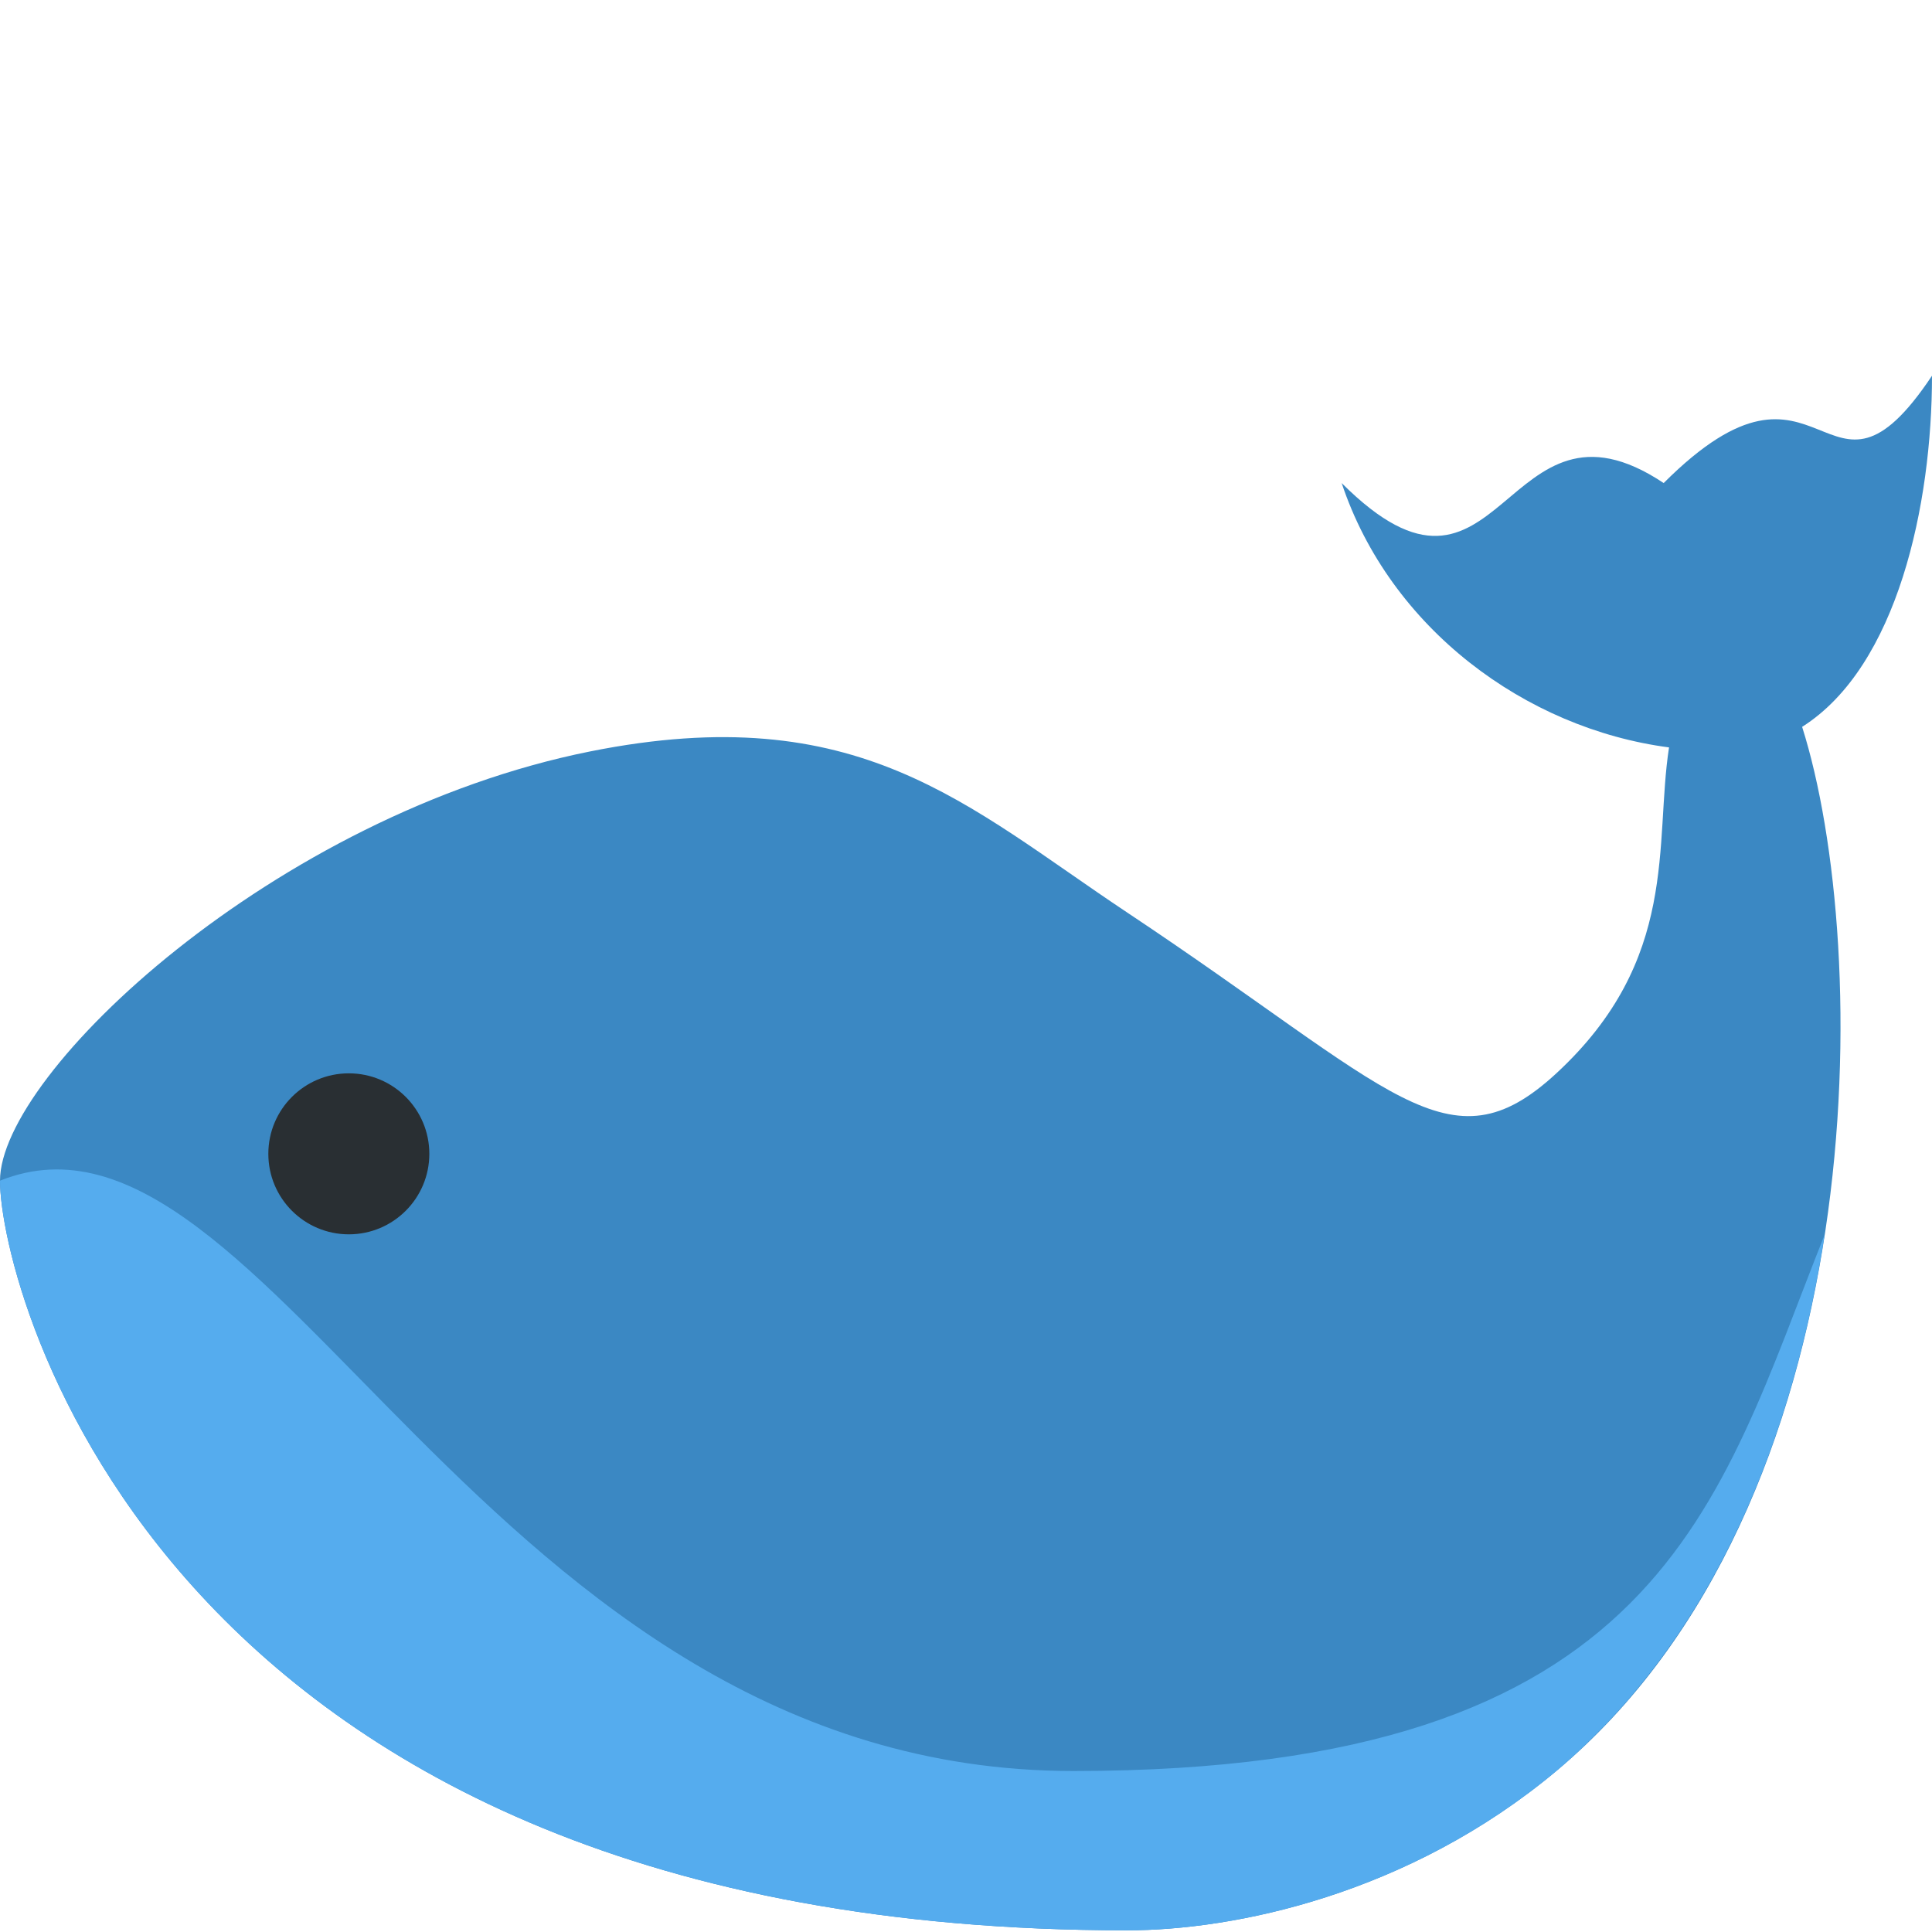
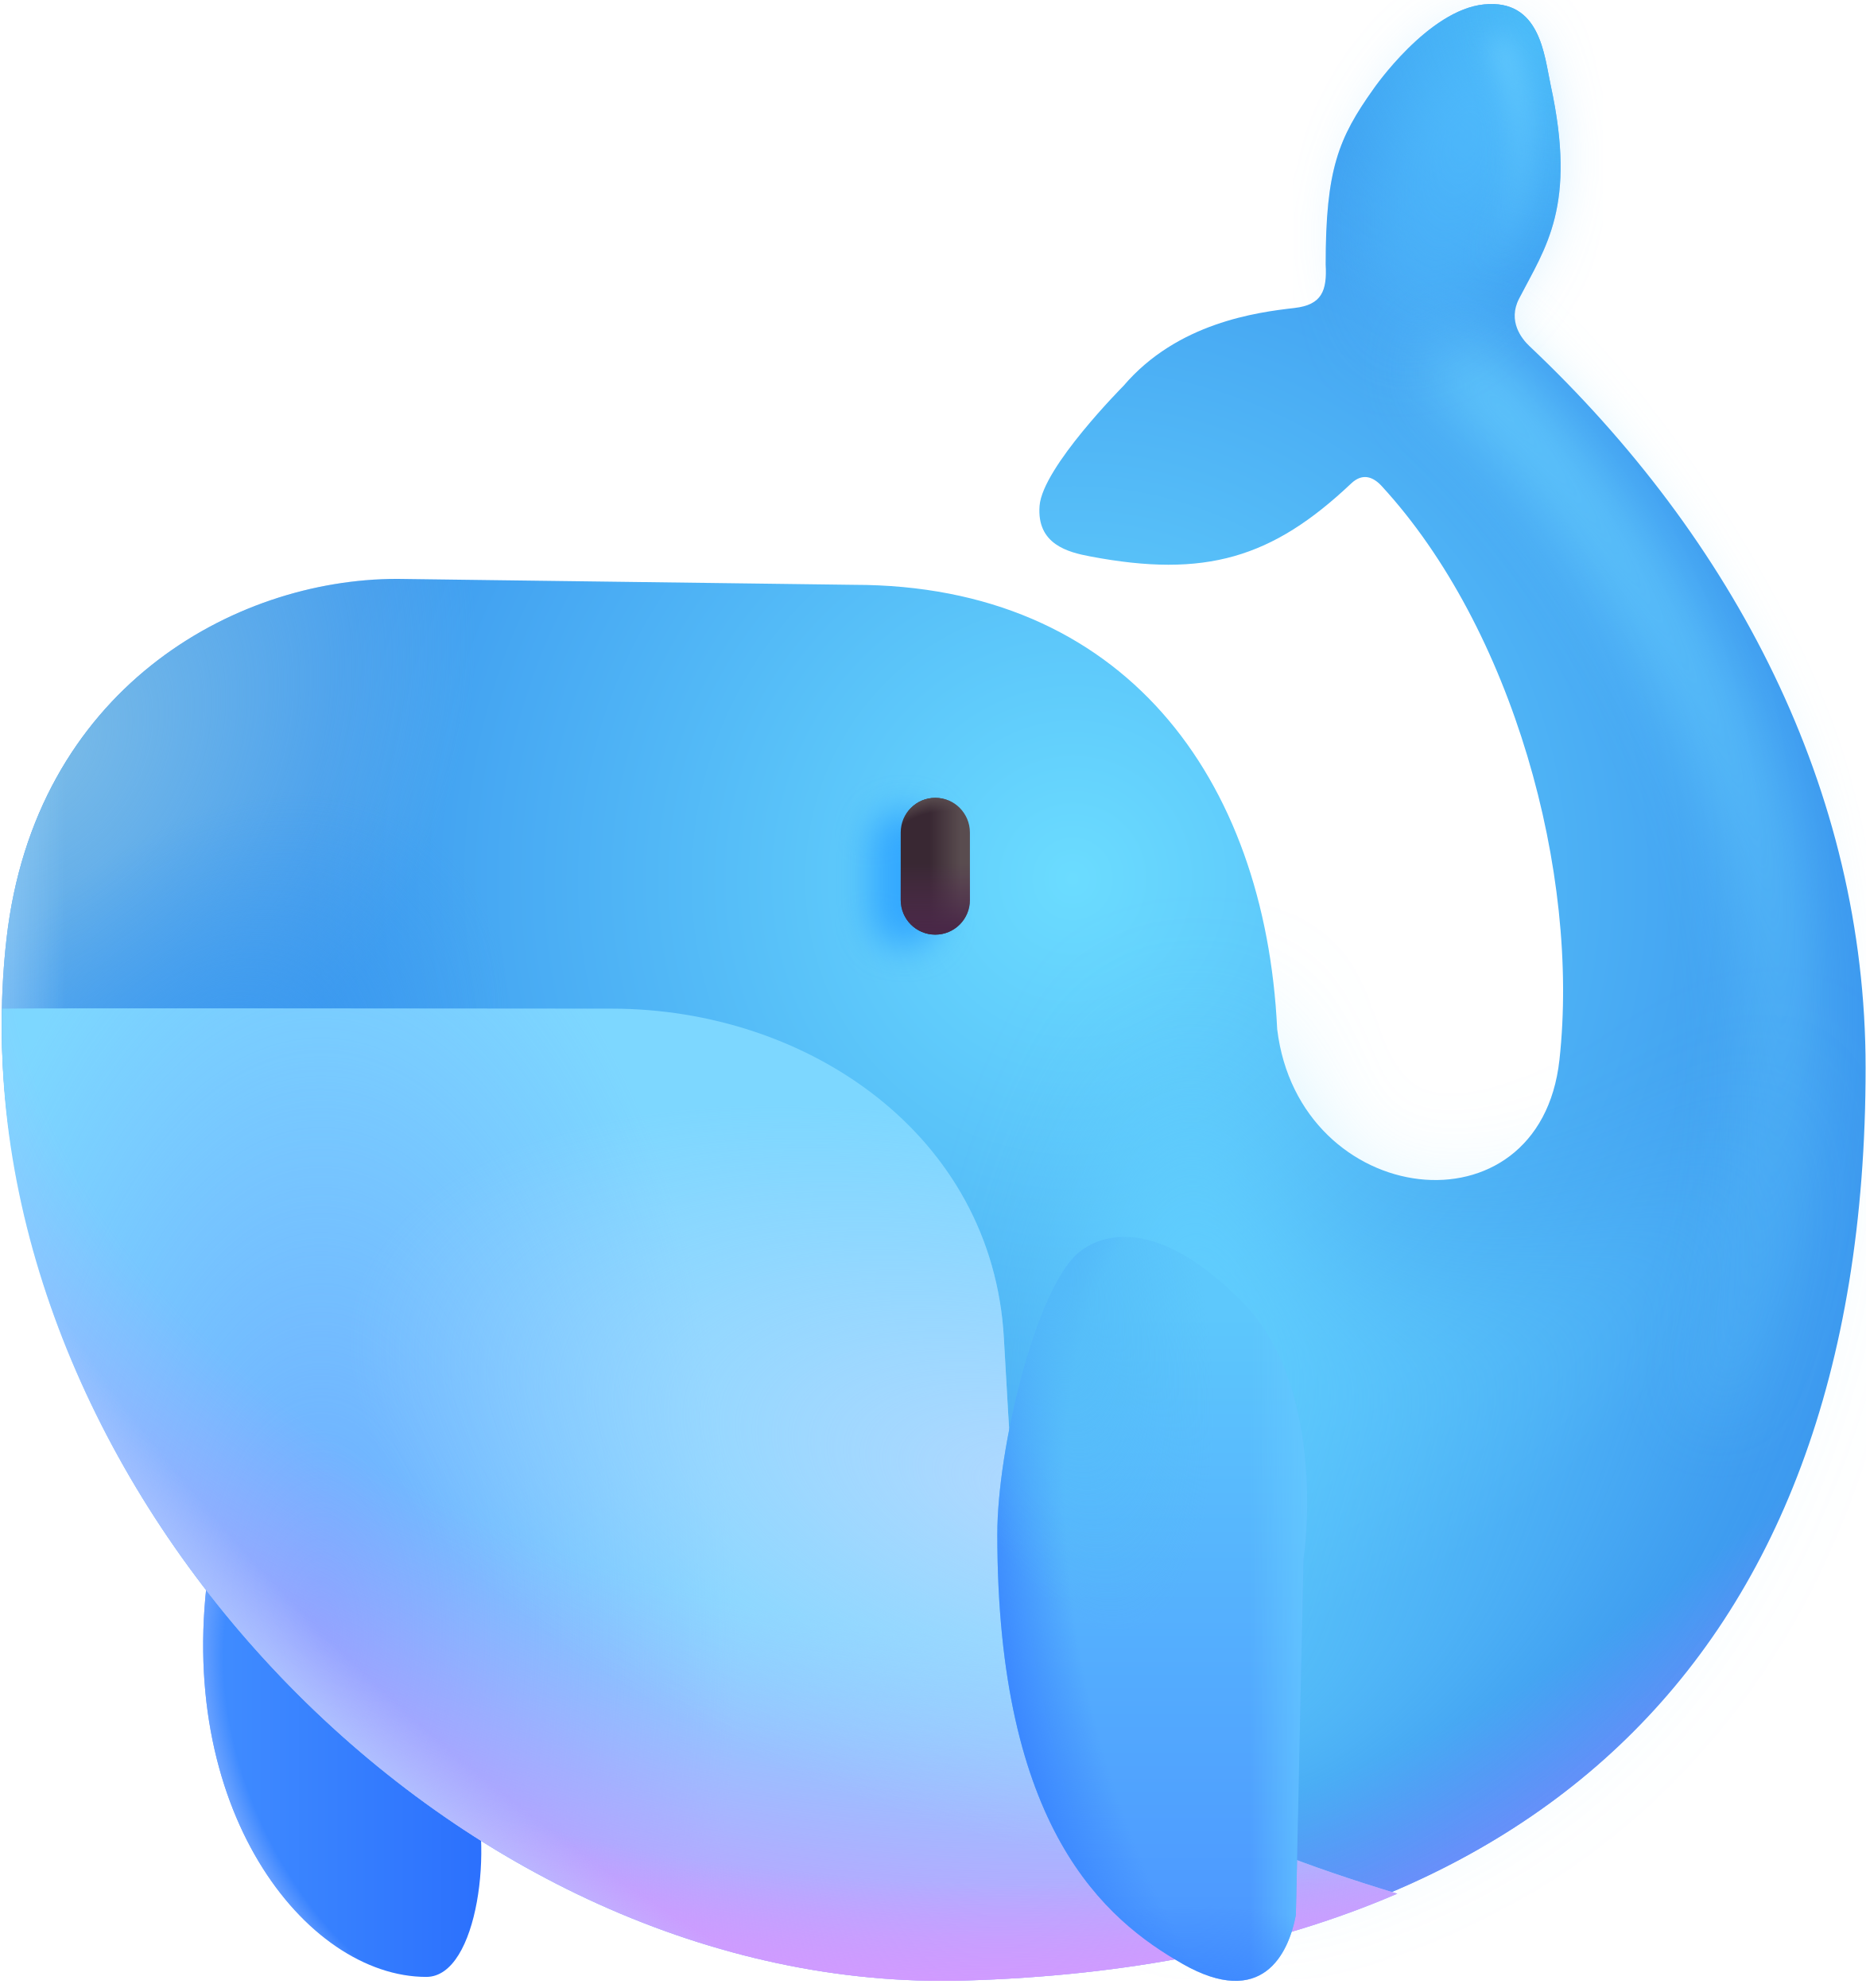
- <svg xmlns="http://www.w3.org/2000/svg" viewBox="0 0 36 36">
-   <path fill="#3B88C3" d="M36 7.001c-2 3-2-1-5 2-3-2-3 3-6 0 .899 2.699 3.419 4.574 6.1 4.926-.277 1.789.202 3.946-2.1 6.073-2.008 1.857-3.023.312-8-2.999-3-1.996-5-4-10-3C5.117 15.178 0 20 0 22s3 13.969 21 13.969c2 0 5.243-.664 8-2.969 5.955-4.978 5.882-15.349 4.58-19.456C35.36 12.417 36 9.394 36 7.001z" />
-   <path fill="#55ACEE" d="M30.214 31.812c.149-.165.289-.338.429-.511 1.879-2.351 2.902-5.349 3.355-8.29C31.999 28.008 30.992 33 20 33 9 33 5 20 0 22c0 2 3 13.969 21 13.969 2 0 5.243-.664 8-2.969.318-.266.612-.554.899-.849.107-.111.212-.223.315-.339z" />
-   <circle fill="#292F33" cx="6.5" cy="21.5" r="1.5" />
+ <svg xmlns="http://www.w3.org/2000/svg" viewBox="2.25 1.63 26.75 28.50">
+   <g fill="none">
+     <path fill="url(#bluewhale-iNV3NFc)" d="M8.363 29.971c-1.735 0-3.64-2.437-3.11-5.922c.313.2 2.615 2.052 3.75 3.14c.328.845.11 2.782-.64 2.782" />
+     <path fill="url(#bluewhale-i99q9Ub)" d="M8.363 29.971c-1.735 0-3.64-2.437-3.11-5.922c.313.2 2.615 2.052 3.75 3.14c.328.845.11 2.782-.64 2.782" />
+     <path fill="url(#bluewhale-ighox5d)" d="M29 16.936c0-3.985-1.89-7.579-4.82-10.344c-.113-.106-.314-.36-.149-.68c.383-.742.831-1.326.453-3.062c-.092-.426-.148-1.235-.953-1.157s-1.586 1.211-1.586 1.211c-.503.705-.687 1.156-.687 2.516c.022.38-.056.58-.445.625c-.54.062-1.68.21-2.454 1.117c0 0-1.16 1.166-1.203 1.719s.408.666.727.726c1.648.313 2.61.024 3.742-1.047c.169-.159.322-.087.438.04c1.875 2.039 2.843 5.539 2.547 8.226c-.283 2.561-3.735 2.14-4.047-.442c-.172-3.605-2.204-6.37-6.07-6.37l-6.55-.085c-2.35 0-5.194 1.593-5.6 5.163c-.839 7.39 6.173 15.094 13.735 14.875C23.87 29.74 29 25.717 29 16.936" />
+     <path fill="url(#bluewhale-ib10yFg)" d="M29 16.936c0-3.985-1.89-7.579-4.82-10.344c-.113-.106-.314-.36-.149-.68c.383-.742.831-1.326.453-3.062c-.092-.426-.148-1.235-.953-1.157s-1.586 1.211-1.586 1.211c-.503.705-.687 1.156-.687 2.516c.022.38-.056.58-.445.625c-.54.062-1.68.21-2.454 1.117c0 0-1.16 1.166-1.203 1.719s.408.666.727.726c1.648.313 2.61.024 3.742-1.047c.169-.159.322-.087.438.04c1.875 2.039 2.843 5.539 2.547 8.226c-.283 2.561-3.735 2.14-4.047-.442c-.172-3.605-2.204-6.37-6.07-6.37l-6.55-.085c-2.35 0-5.194 1.593-5.6 5.163c-.839 7.39 6.173 15.094 13.735 14.875C23.87 29.74 29 25.717 29 16.936" />
+     <path fill="url(#bluewhale-irLQzKX)" d="M29 16.936c0-3.985-1.89-7.579-4.82-10.344c-.113-.106-.314-.36-.149-.68c.383-.742.831-1.326.453-3.062c-.092-.426-.148-1.235-.953-1.157s-1.586 1.211-1.586 1.211c-.503.705-.687 1.156-.687 2.516c.022.38-.056.58-.445.625c-.54.062-1.68.21-2.454 1.117c0 0-1.16 1.166-1.203 1.719s.408.666.727.726c1.648.313 2.61.024 3.742-1.047c.169-.159.322-.087.438.04c1.875 2.039 2.843 5.539 2.547 8.226c-.283 2.561-3.735 2.14-4.047-.442c-.172-3.605-2.204-6.37-6.07-6.37l-6.55-.085c-2.35 0-5.194 1.593-5.6 5.163c-.839 7.39 6.173 15.094 13.735 14.875C23.87 29.74 29 25.717 29 16.936" />
+     <path fill="url(#bluewhale-i04Q1Rb)" d="M29 16.936c0-3.985-1.89-7.579-4.82-10.344c-.113-.106-.314-.36-.149-.68c.383-.742.831-1.326.453-3.062c-.092-.426-.148-1.235-.953-1.157s-1.586 1.211-1.586 1.211c-.503.705-.687 1.156-.687 2.516c.022.38-.056.58-.445.625c-.54.062-1.68.21-2.454 1.117c0 0-1.16 1.166-1.203 1.719s.408.666.727.726c1.648.313 2.61.024 3.742-1.047c.169-.159.322-.087.438.04c1.875 2.039 2.843 5.539 2.547 8.226c-.283 2.561-3.735 2.14-4.047-.442c-.172-3.605-2.204-6.37-6.07-6.37l-6.55-.085c-2.35 0-5.194 1.593-5.6 5.163c-.839 7.39 6.173 15.094 13.735 14.875C23.87 29.74 29 25.717 29 16.936" />
+     <path fill="url(#bluewhale-i3u8MTb)" d="M29 16.936c0-3.985-1.89-7.579-4.82-10.344c-.113-.106-.314-.36-.149-.68c.383-.742.831-1.326.453-3.062c-.092-.426-.148-1.235-.953-1.157s-1.586 1.211-1.586 1.211c-.503.705-.687 1.156-.687 2.516c.022.38-.056.58-.445.625c-.54.062-1.68.21-2.454 1.117c0 0-1.16 1.166-1.203 1.719s.408.666.727.726c1.648.313 2.61.024 3.742-1.047c.169-.159.322-.087.438.04c1.875 2.039 2.843 5.539 2.547 8.226c-.283 2.561-3.735 2.14-4.047-.442c-.172-3.605-2.204-6.37-6.07-6.37l-6.55-.085c-2.35 0-5.194 1.593-5.6 5.163c-.839 7.39 6.173 15.094 13.735 14.875C23.87 29.74 29 25.717 29 16.936" />
+     <path fill="url(#bluewhale-iaLvfae)" d="M29 16.936c0-3.985-1.89-7.579-4.82-10.344c-.113-.106-.314-.36-.149-.68c.383-.742.831-1.326.453-3.062c-.092-.426-.148-1.235-.953-1.157s-1.586 1.211-1.586 1.211c-.503.705-.687 1.156-.687 2.516c.022.38-.056.58-.445.625c-.54.062-1.68.21-2.454 1.117c0 0-1.16 1.166-1.203 1.719s.408.666.727.726c1.648.313 2.61.024 3.742-1.047c.169-.159.322-.087.438.04c1.875 2.039 2.843 5.539 2.547 8.226c-.283 2.561-3.735 2.14-4.047-.442c-.172-3.605-2.204-6.37-6.07-6.37l-6.55-.085c-2.35 0-5.194 1.593-5.6 5.163c-.839 7.39 6.173 15.094 13.735 14.875C23.87 29.74 29 25.717 29 16.936" />
+     <g filter="url(#bluewhale-iF1kckd)">
+       <path fill="url(#bluewhale-iJHWcuV)" d="M19.589 27.993c-2.909-4.544-2.234-8.68 0-11.71c0 .947.805 3.493 2.802 3.493c2.72 0 5.245-2.069 5.566-3.055c0 9.438-6.313 10.875-8.368 11.272" />
+     </g>
+     <path fill="#7DD7FF" d="M22.285 28.778c-5.285-1.604-5.366-3.05-5.625-7.688l-.016-.28c-.164-2.912-2.813-4.72-5.625-4.72c-1.86 0-8.173-.01-8.74 0c-.18 7.088 6.557 14.143 13.8 13.933c2.328-.067 4.418-.474 6.206-1.245" />
+     <path fill="url(#bluewhale-iLaLRqa)" d="M22.285 28.778c-5.285-1.604-5.366-3.05-5.625-7.688l-.016-.28c-.164-2.912-2.813-4.72-5.625-4.72c-1.86 0-8.173-.01-8.74 0c-.18 7.088 6.557 14.143 13.8 13.933c2.328-.067 4.418-.474 6.206-1.245" />
+     <path fill="url(#bluewhale-idBz6Oe)" d="M22.285 28.778c-5.285-1.604-5.366-3.05-5.625-7.688l-.016-.28c-.164-2.912-2.813-4.72-5.625-4.72c-1.86 0-8.173-.01-8.74 0c-.18 7.088 6.557 14.143 13.8 13.933c2.328-.067 4.418-.474 6.206-1.245" />
+     <path fill="url(#bluewhale-ikQhO3b)" d="M22.285 28.778c-5.285-1.604-5.366-3.05-5.625-7.688l-.016-.28c-.164-2.912-2.813-4.72-5.625-4.72c-1.86 0-8.173-.01-8.74 0c-.18 7.088 6.557 14.143 13.8 13.933c2.328-.067 4.418-.474 6.206-1.245" />
+     <path fill="url(#bluewhale-iEyWyFe)" d="M22.285 28.778c-5.285-1.604-5.366-3.05-5.625-7.688l-.016-.28c-.164-2.912-2.813-4.72-5.625-4.72c-1.86 0-8.173-.01-8.74 0c-.18 7.088 6.557 14.143 13.8 13.933c2.328-.067 4.418-.474 6.206-1.245" />
+     <path fill="url(#bluewhale-ic51eGc)" d="M22.285 28.778c-5.285-1.604-5.366-3.05-5.625-7.688l-.016-.28c-.164-2.912-2.813-4.72-5.625-4.72c-1.86 0-8.173-.01-8.74 0c-.18 7.088 6.557 14.143 13.8 13.933c2.328-.067 4.418-.474 6.206-1.245" />
+     <path fill="url(#bluewhale-irvZWie)" d="M19.207 29.784c-1.112-.633-2.657-1.936-2.657-6.157c0-1.265.563-3.484 1.14-4.015c.239-.219 1.048-.672 2.391.703c1.076 1.1.938 3.146.86 3.656l-.11 5.11c-.104.562-.484 1.352-1.625.703" />
+     <path fill="url(#bluewhale-iQErRbd)" d="M19.207 29.784c-1.112-.633-2.657-1.936-2.657-6.157c0-1.265.563-3.484 1.14-4.015c.239-.219 1.048-.672 2.391.703c1.076 1.1.938 3.146.86 3.656l-.11 5.11c-.104.562-.484 1.352-1.625.703" />
+     <path fill="url(#bluewhale-iqTVxqK)" d="M19.207 29.784c-1.112-.633-2.657-1.936-2.657-6.157c0-1.265.563-3.484 1.14-4.015c.239-.219 1.048-.672 2.391.703c1.076 1.1.938 3.146.86 3.656l-.11 5.11c-.104.562-.484 1.352-1.625.703" />
+     <path fill="url(#bluewhale-ifv8cUd)" d="M19.207 29.784c-1.112-.633-2.657-1.936-2.657-6.157c0-1.265.563-3.484 1.14-4.015c.239-.219 1.048-.672 2.391.703c1.076 1.1.938 3.146.86 3.656l-.11 5.11c-.104.562-.484 1.352-1.625.703" />
+     <path fill="url(#bluewhale-iIP5NSe)" d="M19.207 29.784c-1.112-.633-2.657-1.936-2.657-6.157c0-1.265.563-3.484 1.14-4.015c.239-.219 1.048-.672 2.391.703c1.076 1.1.938 3.146.86 3.656l-.11 5.11c-.104.562-.484 1.352-1.625.703" />
+     <g filter="url(#bluewhale-iKuU1MO)">
+       <rect width=".992" height="1.961" x="14.724" y="13.244" fill="#33A8FF" rx=".496" />
+     </g>
+     <rect width=".992" height="1.961" x="15.165" y="13.068" fill="url(#bluewhale-iqQ6uDb)" rx=".496" />
+     <rect width=".992" height="1.961" x="15.165" y="13.068" fill="url(#bluewhale-ipS5IUd)" rx=".496" />
+     <rect width=".992" height="1.961" x="15.165" y="13.068" fill="url(#bluewhale-iY8gWWd)" rx=".496" />
+     <g filter="url(#bluewhale-i0vhvDv)">
+       <path stroke="url(#bluewhale-iLWC1Hd)" stroke-linecap="round" stroke-width=".75" d="M23.175 6.896c1.01.844 2.953 3.239 3.938 5.719c.843 2.125 1.062 5.344-.219 8.937" />
+     </g>
+     <g filter="url(#bluewhale-iYeabvO)">
+       <path fill="url(#bluewhale-iz7BXHe)" d="M22.05 3.877c-.525 1.175-.114 2.386.156 2.844c.573-.364 1.532-.64 1.922-1.969c.23-.778-.008-1.769-.23-2.309a.336.336 0 0 0-.485-.174c-.4.228-.965.72-1.363 1.608" />
+     </g>
+     <g filter="url(#bluewhale-iVeBUse)">
+       <path stroke="url(#bluewhale-irA4Xtd)" stroke-linecap="round" stroke-width=".25" d="M23.769 2.284c.266.552.6 1.972-.187 3.234" />
+     </g>
+     <defs>
+       <radialGradient id="bluewhale-i99q9Ub" cx="0" cy="0" r="1" gradientTransform="rotate(154.861 1.253 14.288)scale(3.08953 4.78447)" gradientUnits="userSpaceOnUse">
+         <stop offset=".867" stop-color="#7BABFF" stop-opacity="0" />
+         <stop offset="1" stop-color="#7BABFF" />
+       </radialGradient>
+       <radialGradient id="bluewhale-ighox5d" cx="0" cy="0" r="1" gradientTransform="matrix(-1.1875 11.25 -10.91257 -1.15189 17.644 14.221)" gradientUnits="userSpaceOnUse">
+         <stop stop-color="#6BDCFF" />
+         <stop offset="1" stop-color="#3C99EF" />
+       </radialGradient>
+       <radialGradient id="bluewhale-ib10yFg" cx="0" cy="0" r="1" gradientTransform="matrix(4.62497 3.4834 -4.4591 5.92044 2.644 12.346)" gradientUnits="userSpaceOnUse">
+         <stop stop-color="#7CBCE7" />
+         <stop offset="1" stop-color="#7CBCE7" stop-opacity="0" />
+       </radialGradient>
+       <radialGradient id="bluewhale-irLQzKX" cx="0" cy="0" r="1" gradientTransform="matrix(3.3125 -4.0625 2.88203 2.34997 5.144 17.659)" gradientUnits="userSpaceOnUse">
+         <stop stop-color="#3B9AF0" />
+         <stop offset="1" stop-color="#3B9AF0" stop-opacity="0" />
+       </radialGradient>
+       <radialGradient id="bluewhale-i04Q1Rb" cx="0" cy="0" r="1" gradientTransform="rotate(62.053 1.909 12.882)scale(26.0718 24.6351)" gradientUnits="userSpaceOnUse">
+         <stop offset=".9" stop-color="#7C88FF" stop-opacity="0" />
+         <stop offset="1" stop-color="#7C88FF" />
+       </radialGradient>
+       <radialGradient id="bluewhale-iaLvfae" cx="0" cy="0" r="1" gradientTransform="matrix(-1.1875 5.09576 -4.81497 -1.12207 24.706 1.688)" gradientUnits="userSpaceOnUse">
+         <stop stop-color="#4BBFF9" />
+         <stop offset="1" stop-color="#4BBFF9" stop-opacity="0" />
+       </radialGradient>
+       <radialGradient id="bluewhale-iLaLRqa" cx="0" cy="0" r="1" gradientTransform="matrix(6 0 0 11.6635 6.831 25.034)" gradientUnits="userSpaceOnUse">
+         <stop stop-color="#6DACFF" />
+         <stop offset="1" stop-color="#6DACFF" stop-opacity="0" />
+       </radialGradient>
+       <radialGradient id="bluewhale-idBz6Oe" cx="0" cy="0" r="1" gradientTransform="matrix(.00597 16.06 -22.7917 .00847 17.326 14.474)" gradientUnits="userSpaceOnUse">
+         <stop offset=".662" stop-color="#CA99FF" stop-opacity="0" />
+         <stop offset="1" stop-color="#CA99FF" />
+       </radialGradient>
+       <radialGradient id="bluewhale-ikQhO3b" cx="0" cy="0" r="1" gradientTransform="rotate(87.907 1.157 16.222)scale(15.5645 22.0885)" gradientUnits="userSpaceOnUse">
+         <stop offset=".91" stop-color="#D09BFF" stop-opacity="0" />
+         <stop offset="1" stop-color="#D09BFF" />
+       </radialGradient>
+       <radialGradient id="bluewhale-iEyWyFe" cx="0" cy="0" r="1" gradientTransform="matrix(-10.06249 -2.83564 1.3523 -4.79876 17.394 23.057)" gradientUnits="userSpaceOnUse">
+         <stop stop-color="#B0D8FF" />
+         <stop offset="1" stop-color="#B0D8FF" stop-opacity="0" />
+       </radialGradient>
+       <radialGradient id="bluewhale-ic51eGc" cx="0" cy="0" r="1" gradientTransform="matrix(-5.12504 5.49997 -12.46294 -11.61334 11.832 21.284)" gradientUnits="userSpaceOnUse">
+         <stop offset=".819" stop-color="#B0CFFF" stop-opacity="0" />
+         <stop offset="1" stop-color="#B0CFFF" />
+       </radialGradient>
+       <radialGradient id="bluewhale-iqTVxqK" cx="0" cy="0" r="1" gradientTransform="rotate(167.935 8.979 13.653)scale(4.18622 9.4331)" gradientUnits="userSpaceOnUse">
+         <stop offset=".682" stop-color="#3782FF" stop-opacity="0" />
+         <stop offset="1" stop-color="#3782FF" />
+       </radialGradient>
+       <radialGradient id="bluewhale-ifv8cUd" cx="0" cy="0" r="1" gradientTransform="rotate(-88.877 25.235 5.41)scale(1.59406 3.592)" gradientUnits="userSpaceOnUse">
+         <stop offset=".001" stop-color="#3782FF" />
+         <stop offset="1" stop-color="#3782FF" stop-opacity="0" />
+       </radialGradient>
+       <radialGradient id="bluewhale-iIP5NSe" cx="0" cy="0" r="1" gradientTransform="matrix(1.375 5.64052 -2.16764 .52841 17.081 19.362)" gradientUnits="userSpaceOnUse">
+         <stop stop-color="#53BBF8" />
+         <stop offset="1" stop-color="#53BBF8" stop-opacity="0" />
+       </radialGradient>
+       <radialGradient id="bluewhale-iY8gWWd" cx="0" cy="0" r="1" gradientTransform="rotate(-104.953 13.338 1.047)scale(1.14848 1.24581)" gradientUnits="userSpaceOnUse">
+         <stop offset=".814" stop-color="#594C4F" stop-opacity="0" />
+         <stop offset="1" stop-color="#594C4F" />
+       </radialGradient>
+       <linearGradient id="bluewhale-iNV3NFc" x1="9.956" x2="5.519" y1="28.096" y2="28.096" gradientUnits="userSpaceOnUse">
+         <stop offset=".082" stop-color="#296DFD" />
+         <stop offset="1" stop-color="#3F8BFF" />
+       </linearGradient>
+       <linearGradient id="bluewhale-i3u8MTb" x1="1.05" x2="3.191" y1="14.409" y2="14.409" gradientUnits="userSpaceOnUse">
+         <stop stop-color="#ADDBFD" />
+         <stop offset="1" stop-color="#ADDBFD" stop-opacity="0" />
+       </linearGradient>
+       <linearGradient id="bluewhale-iJHWcuV" x1="18.3" x2="29.113" y1="18.659" y2="21.846" gradientUnits="userSpaceOnUse">
+         <stop stop-color="#63D2FF" />
+         <stop offset="1" stop-color="#63D2FF" stop-opacity="0" />
+       </linearGradient>
+       <linearGradient id="bluewhale-irvZWie" x1="20.331" x2="20.331" y1="20.315" y2="29.096" gradientUnits="userSpaceOnUse">
+         <stop stop-color="#5DC8FC" />
+         <stop offset="1" stop-color="#4D99FF" />
+       </linearGradient>
+       <linearGradient id="bluewhale-iQErRbd" x1="21.238" x2="20.175" y1="25.002" y2="25.002" gradientUnits="userSpaceOnUse">
+         <stop stop-color="#65C9FF" />
+         <stop offset="1" stop-color="#65C9FF" stop-opacity="0" />
+       </linearGradient>
+       <linearGradient id="bluewhale-iqQ6uDb" x1="16.157" x2="15.583" y1="13.926" y2="13.926" gradientUnits="userSpaceOnUse">
+         <stop offset=".225" stop-color="#594C4F" />
+         <stop offset="1" stop-color="#392833" />
+       </linearGradient>
+       <linearGradient id="bluewhale-ipS5IUd" x1="16.312" x2="16.312" y1="14.937" y2="14.003" gradientUnits="userSpaceOnUse">
+         <stop stop-color="#492847" />
+         <stop offset="1" stop-color="#552D52" stop-opacity="0" />
+       </linearGradient>
+       <linearGradient id="bluewhale-iLWC1Hd" x1="25.161" x2="26.891" y1="6.814" y2="25.277" gradientUnits="userSpaceOnUse">
+         <stop stop-color="#6AD3FF" />
+         <stop offset="1" stop-color="#6AD3FF" stop-opacity="0" />
+       </linearGradient>
+       <linearGradient id="bluewhale-iz7BXHe" x1="24.222" x2="20.394" y1="-1.341" y2="9.877" gradientUnits="userSpaceOnUse">
+         <stop stop-color="#53BEFF" />
+         <stop offset="1" stop-color="#53BEFF" stop-opacity="0" />
+       </linearGradient>
+       <linearGradient id="bluewhale-irA4Xtd" x1="23.827" x2="23.827" y1="2.284" y2="5.518" gradientUnits="userSpaceOnUse">
+         <stop stop-color="#6CCFFF" />
+         <stop offset="1" stop-color="#6CCFFF" stop-opacity="0" />
+       </linearGradient>
+       <filter id="bluewhale-iF1kckd" width="14.305" height="15.71" x="15.652" y="14.284" color-interpolation-filters="sRGB" filterUnits="userSpaceOnUse">
+         <feFlood flood-opacity="0" result="BackgroundImageFix" />
+         <feBlend in="SourceGraphic" in2="BackgroundImageFix" result="shape" />
+         <feGaussianBlur result="effect1_foregroundBlur_28327_5847" stdDeviation="1" />
+       </filter>
+       <filter id="bluewhale-iKuU1MO" width="1.992" height="2.961" x="14.224" y="12.744" color-interpolation-filters="sRGB" filterUnits="userSpaceOnUse">
+         <feFlood flood-opacity="0" result="BackgroundImageFix" />
+         <feBlend in="SourceGraphic" in2="BackgroundImageFix" result="shape" />
+         <feGaussianBlur result="effect1_foregroundBlur_28327_5847" stdDeviation=".25" />
+       </filter>
+       <filter id="bluewhale-i0vhvDv" width="7.375" height="17.406" x="21.8" y="5.521" color-interpolation-filters="sRGB" filterUnits="userSpaceOnUse">
+         <feFlood flood-opacity="0" result="BackgroundImageFix" />
+         <feBlend in="SourceGraphic" in2="BackgroundImageFix" result="shape" />
+         <feGaussianBlur result="effect1_foregroundBlur_28327_5847" stdDeviation=".5" />
+       </filter>
+       <filter id="bluewhale-iYeabvO" width="4.425" height="6.498" x="20.797" y="1.223" color-interpolation-filters="sRGB" filterUnits="userSpaceOnUse">
+         <feFlood flood-opacity="0" result="BackgroundImageFix" />
+         <feBlend in="SourceGraphic" in2="BackgroundImageFix" result="shape" />
+         <feGaussianBlur result="effect1_foregroundBlur_28327_5847" stdDeviation=".5" />
+       </filter>
+       <filter id="bluewhale-iVeBUse" width="1.541" height="4.284" x="23.056" y="1.759" color-interpolation-filters="sRGB" filterUnits="userSpaceOnUse">
+         <feFlood flood-opacity="0" result="BackgroundImageFix" />
+         <feBlend in="SourceGraphic" in2="BackgroundImageFix" result="shape" />
+         <feGaussianBlur result="effect1_foregroundBlur_28327_5847" stdDeviation=".2" />
+       </filter>
+     </defs>
+   </g>
</svg>
